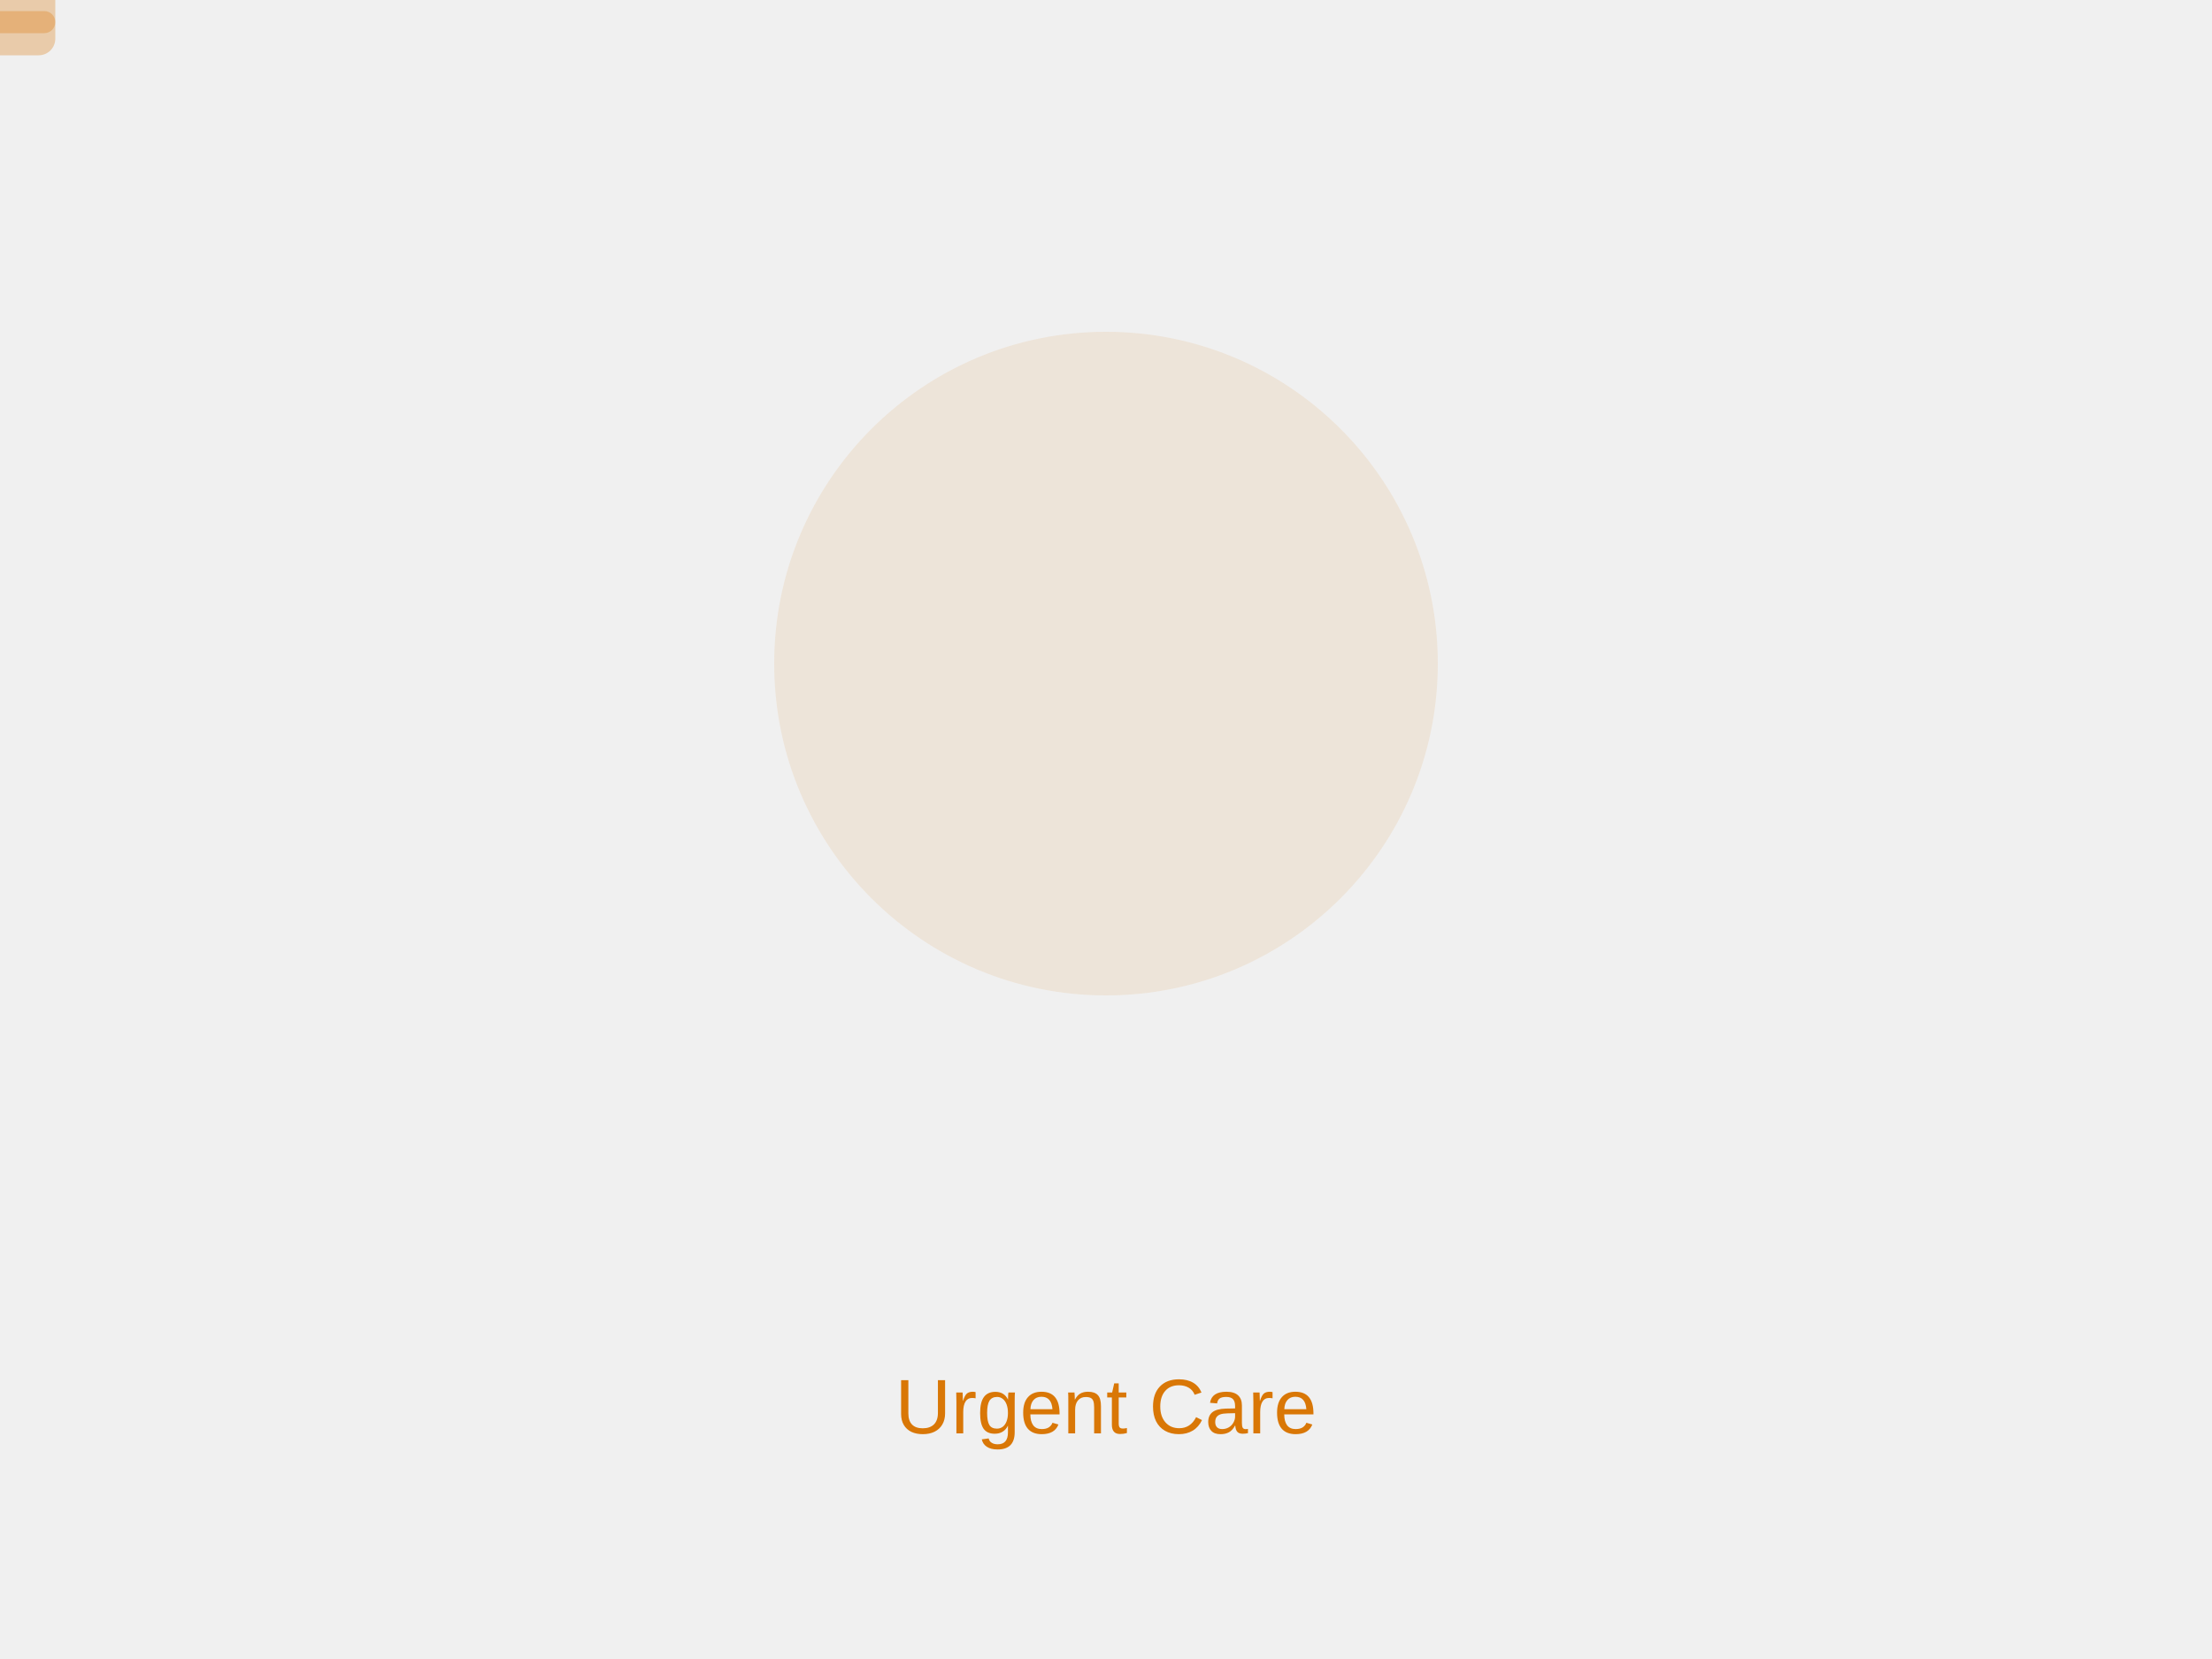
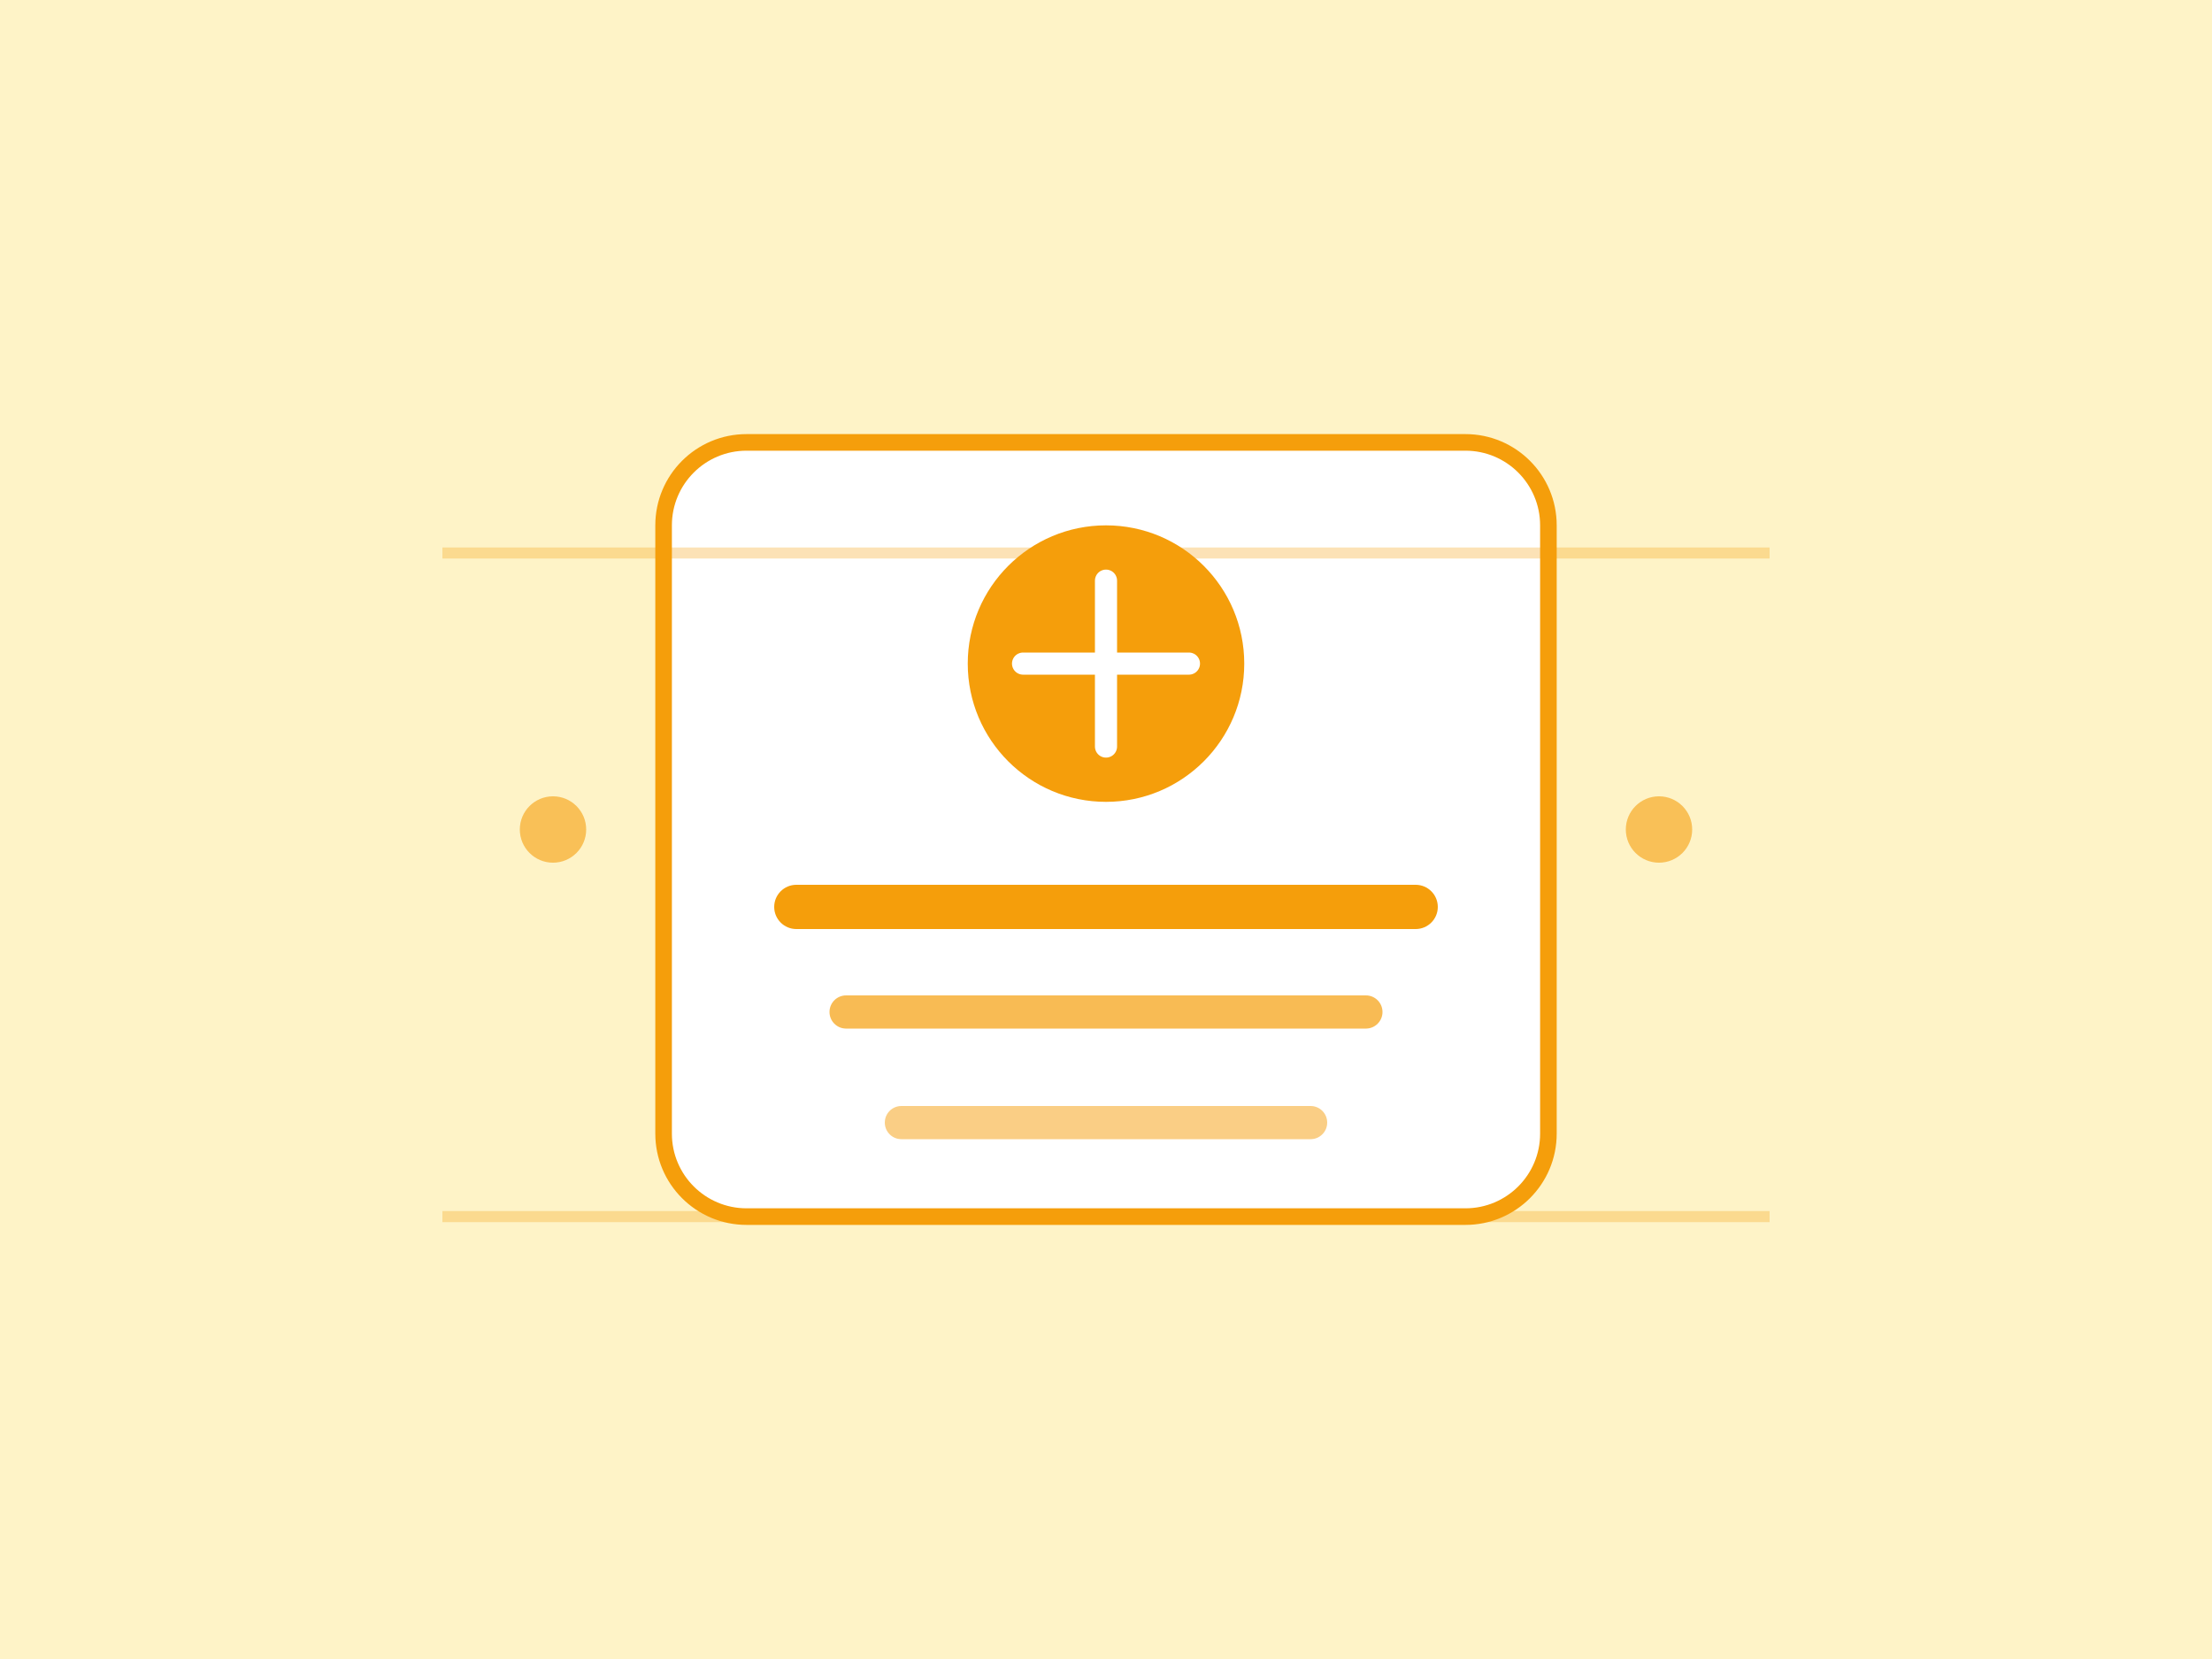
- <svg xmlns="http://www.w3.org/2000/svg" width="400" height="300">
-   <defs>
-     <linearGradient id="bg-#d97706" x1="0%" y1="0%" x2="100%" y2="100%">
-       <stop offset="0%" style="stop-color:#d9770620;stop-opacity:1" />
-       <stop offset="100%" style="stop-color:#d9770610;stop-opacity:1" />
-     </linearGradient>
-   </defs>
-   <rect width="100%" height="100%" fill="url(#bg-#d97706)" />
-   <circle cx="50%" cy="40%" r="60" fill="#d97706" opacity="0.1" />
-   <g transform="translate(50%, 50%)">
-     <g transform="translate(-30, -30)">
-       <rect x="20" y="20" width="20" height="20" rx="3" fill="#d97706" opacity="0.3" />
-       <circle cx="30" cy="15" r="8" fill="#d97706" opacity="0.4" />
-       <rect x="15" y="25" width="30" height="4" rx="2" fill="#d97706" opacity="0.3" />
-       <rect x="15" y="32" width="25" height="4" rx="2" fill="#d97706" opacity="0.3" />
-     </g>
-   </g>
-   <text x="50%" y="85%" font-family="Arial, sans-serif" font-size="14" fill="#d97706" text-anchor="middle" dy=".3em">Urgent Care</text>
+ <svg xmlns="http://www.w3.org/2000/svg" width="400" height="300" viewBox="0 0 400 300" fill="none">
+   <rect width="400" height="300" fill="#FEF3C7" />
+   <rect x="120" y="80" width="160" height="140" rx="15" fill="white" stroke="#F59E0B" stroke-width="3" />
+   <circle cx="200" cy="120" r="25" fill="#F59E0B" />
+   <path d="M185 120 L215 120 M200 105 L200 135" stroke="white" stroke-width="4" stroke-linecap="round" />
+   <rect x="140" y="160" width="120" height="8" rx="4" fill="#F59E0B" />
+   <rect x="150" y="180" width="100" height="6" rx="3" fill="#F59E0B" opacity="0.7" />
+   <rect x="160" y="200" width="80" height="6" rx="3" fill="#F59E0B" opacity="0.5" />
+   <circle cx="100" cy="150" r="6" fill="#F59E0B" opacity="0.6" />
+   <circle cx="300" cy="150" r="6" fill="#F59E0B" opacity="0.6" />
+   <path d="M80 100 L320 100 M80 220 L320 220" stroke="#F59E0B" stroke-width="2" opacity="0.3" />
</svg>
